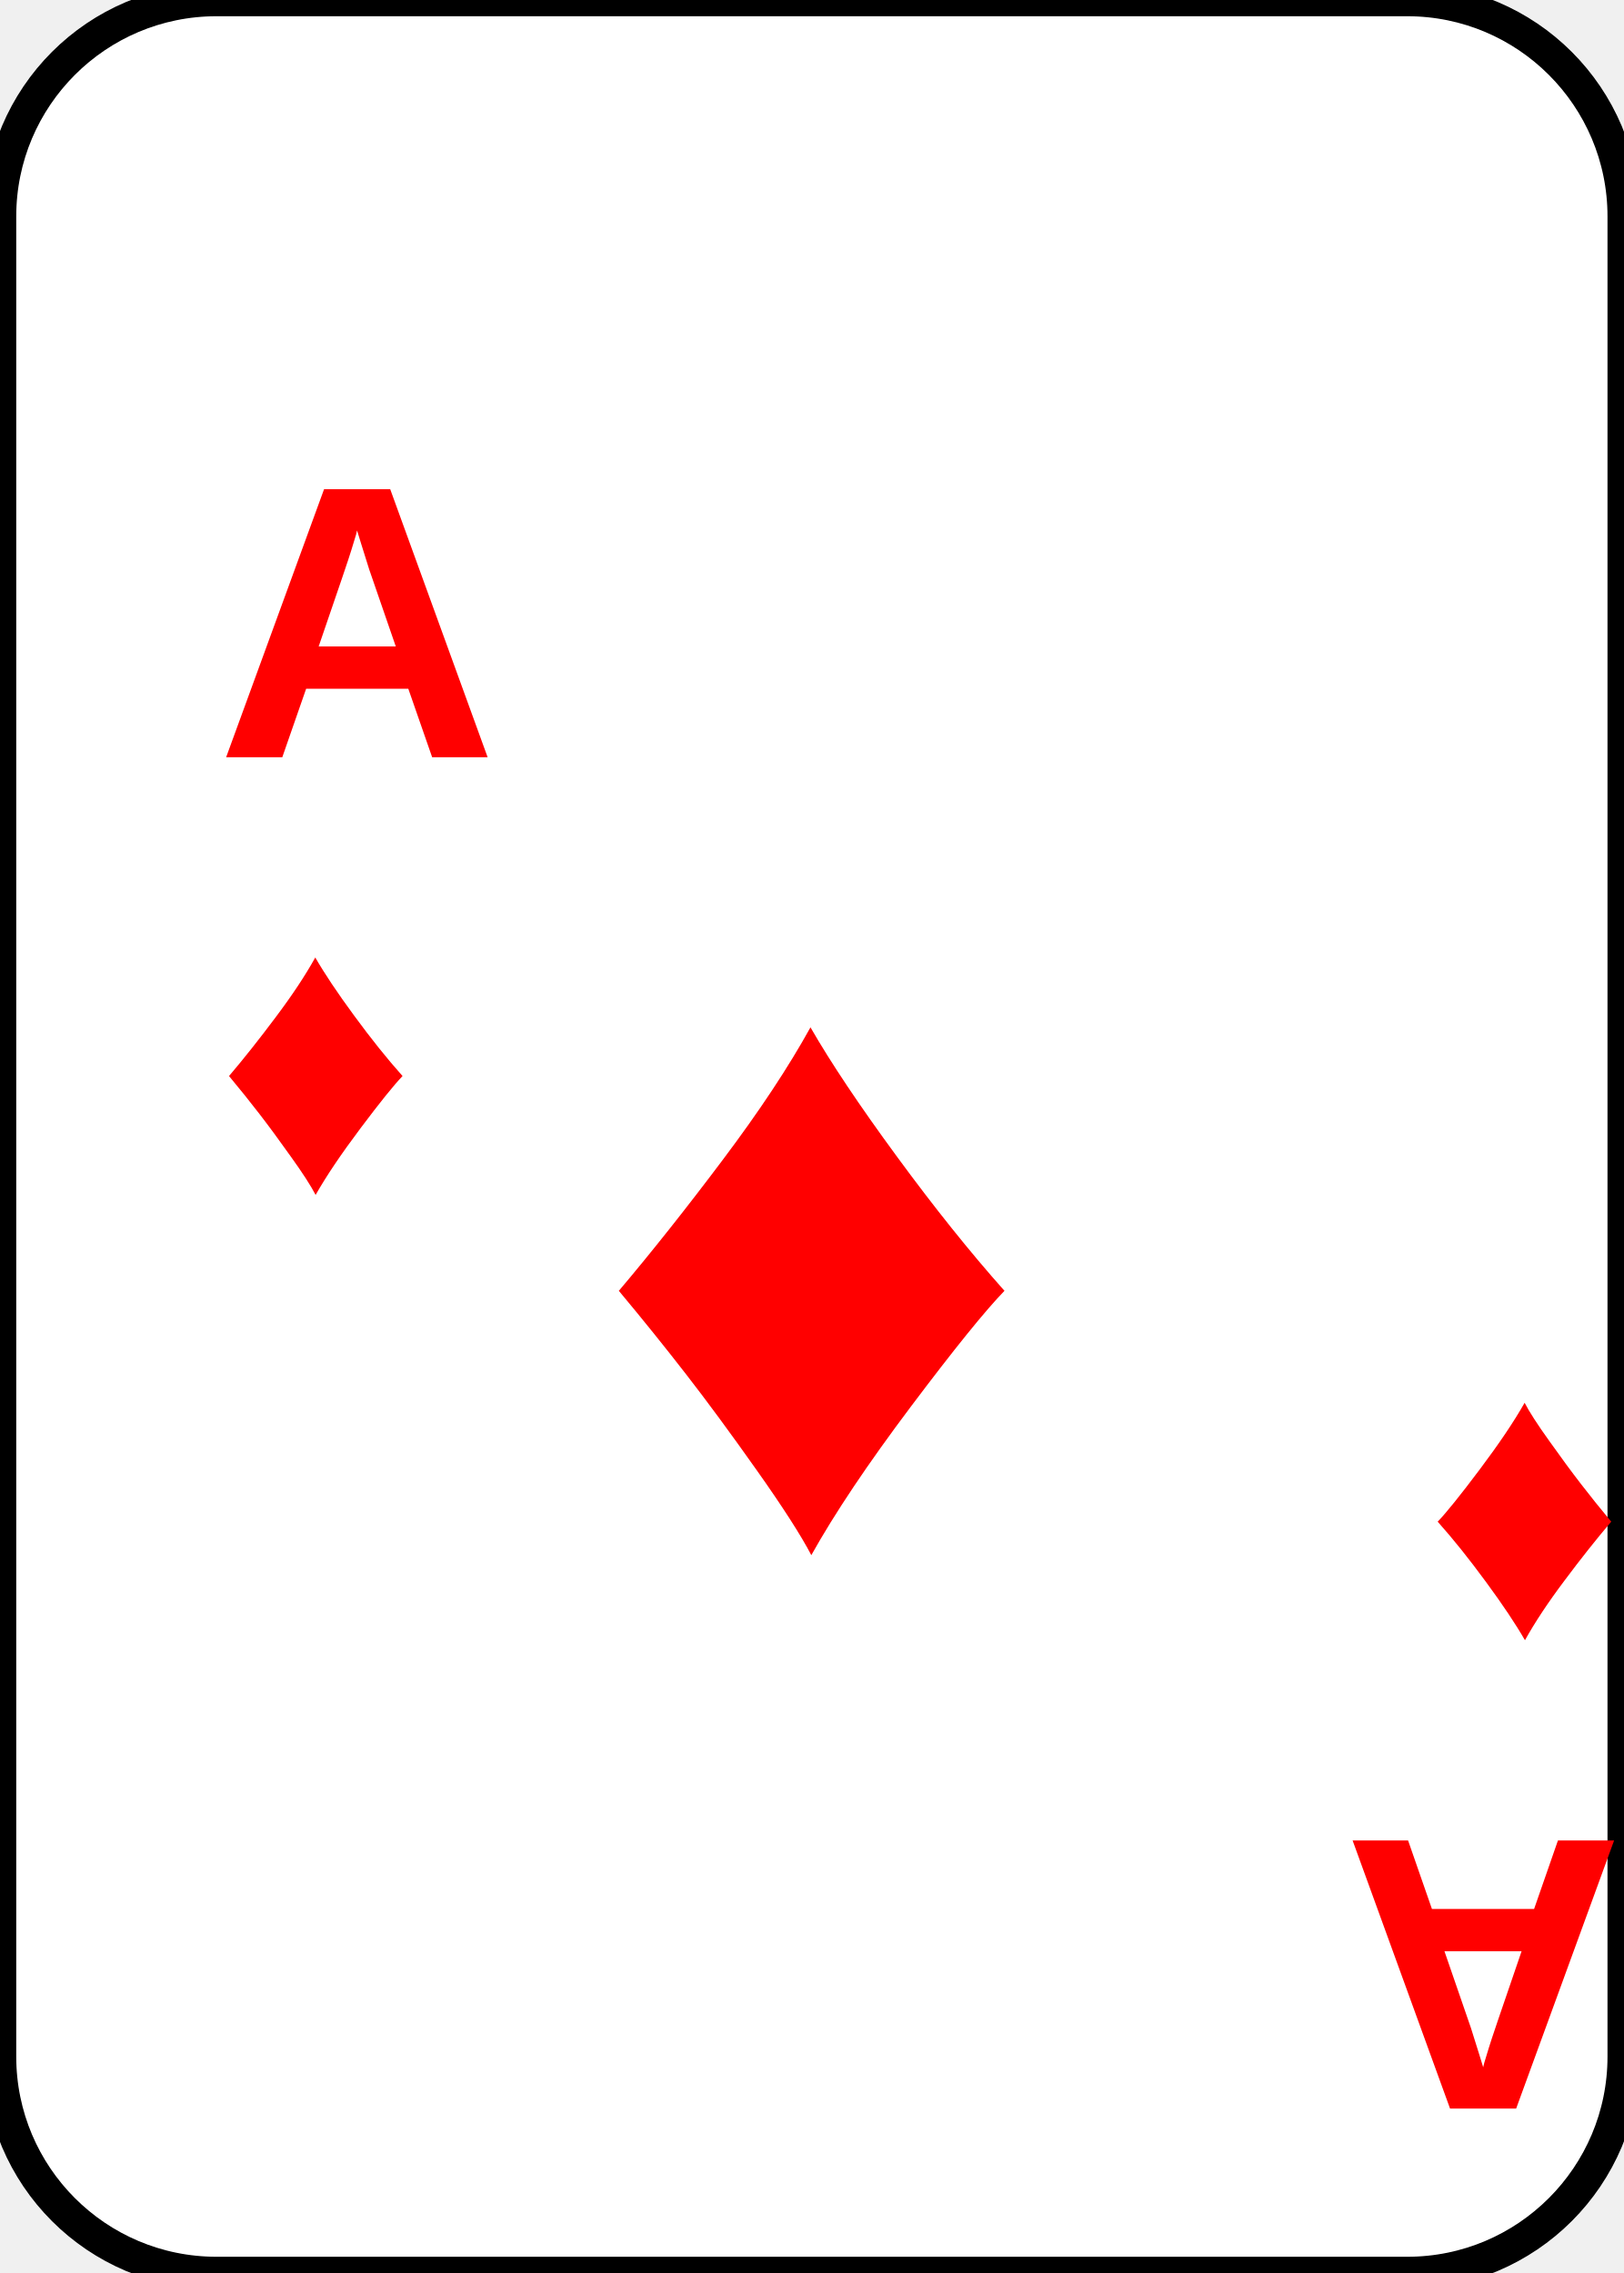
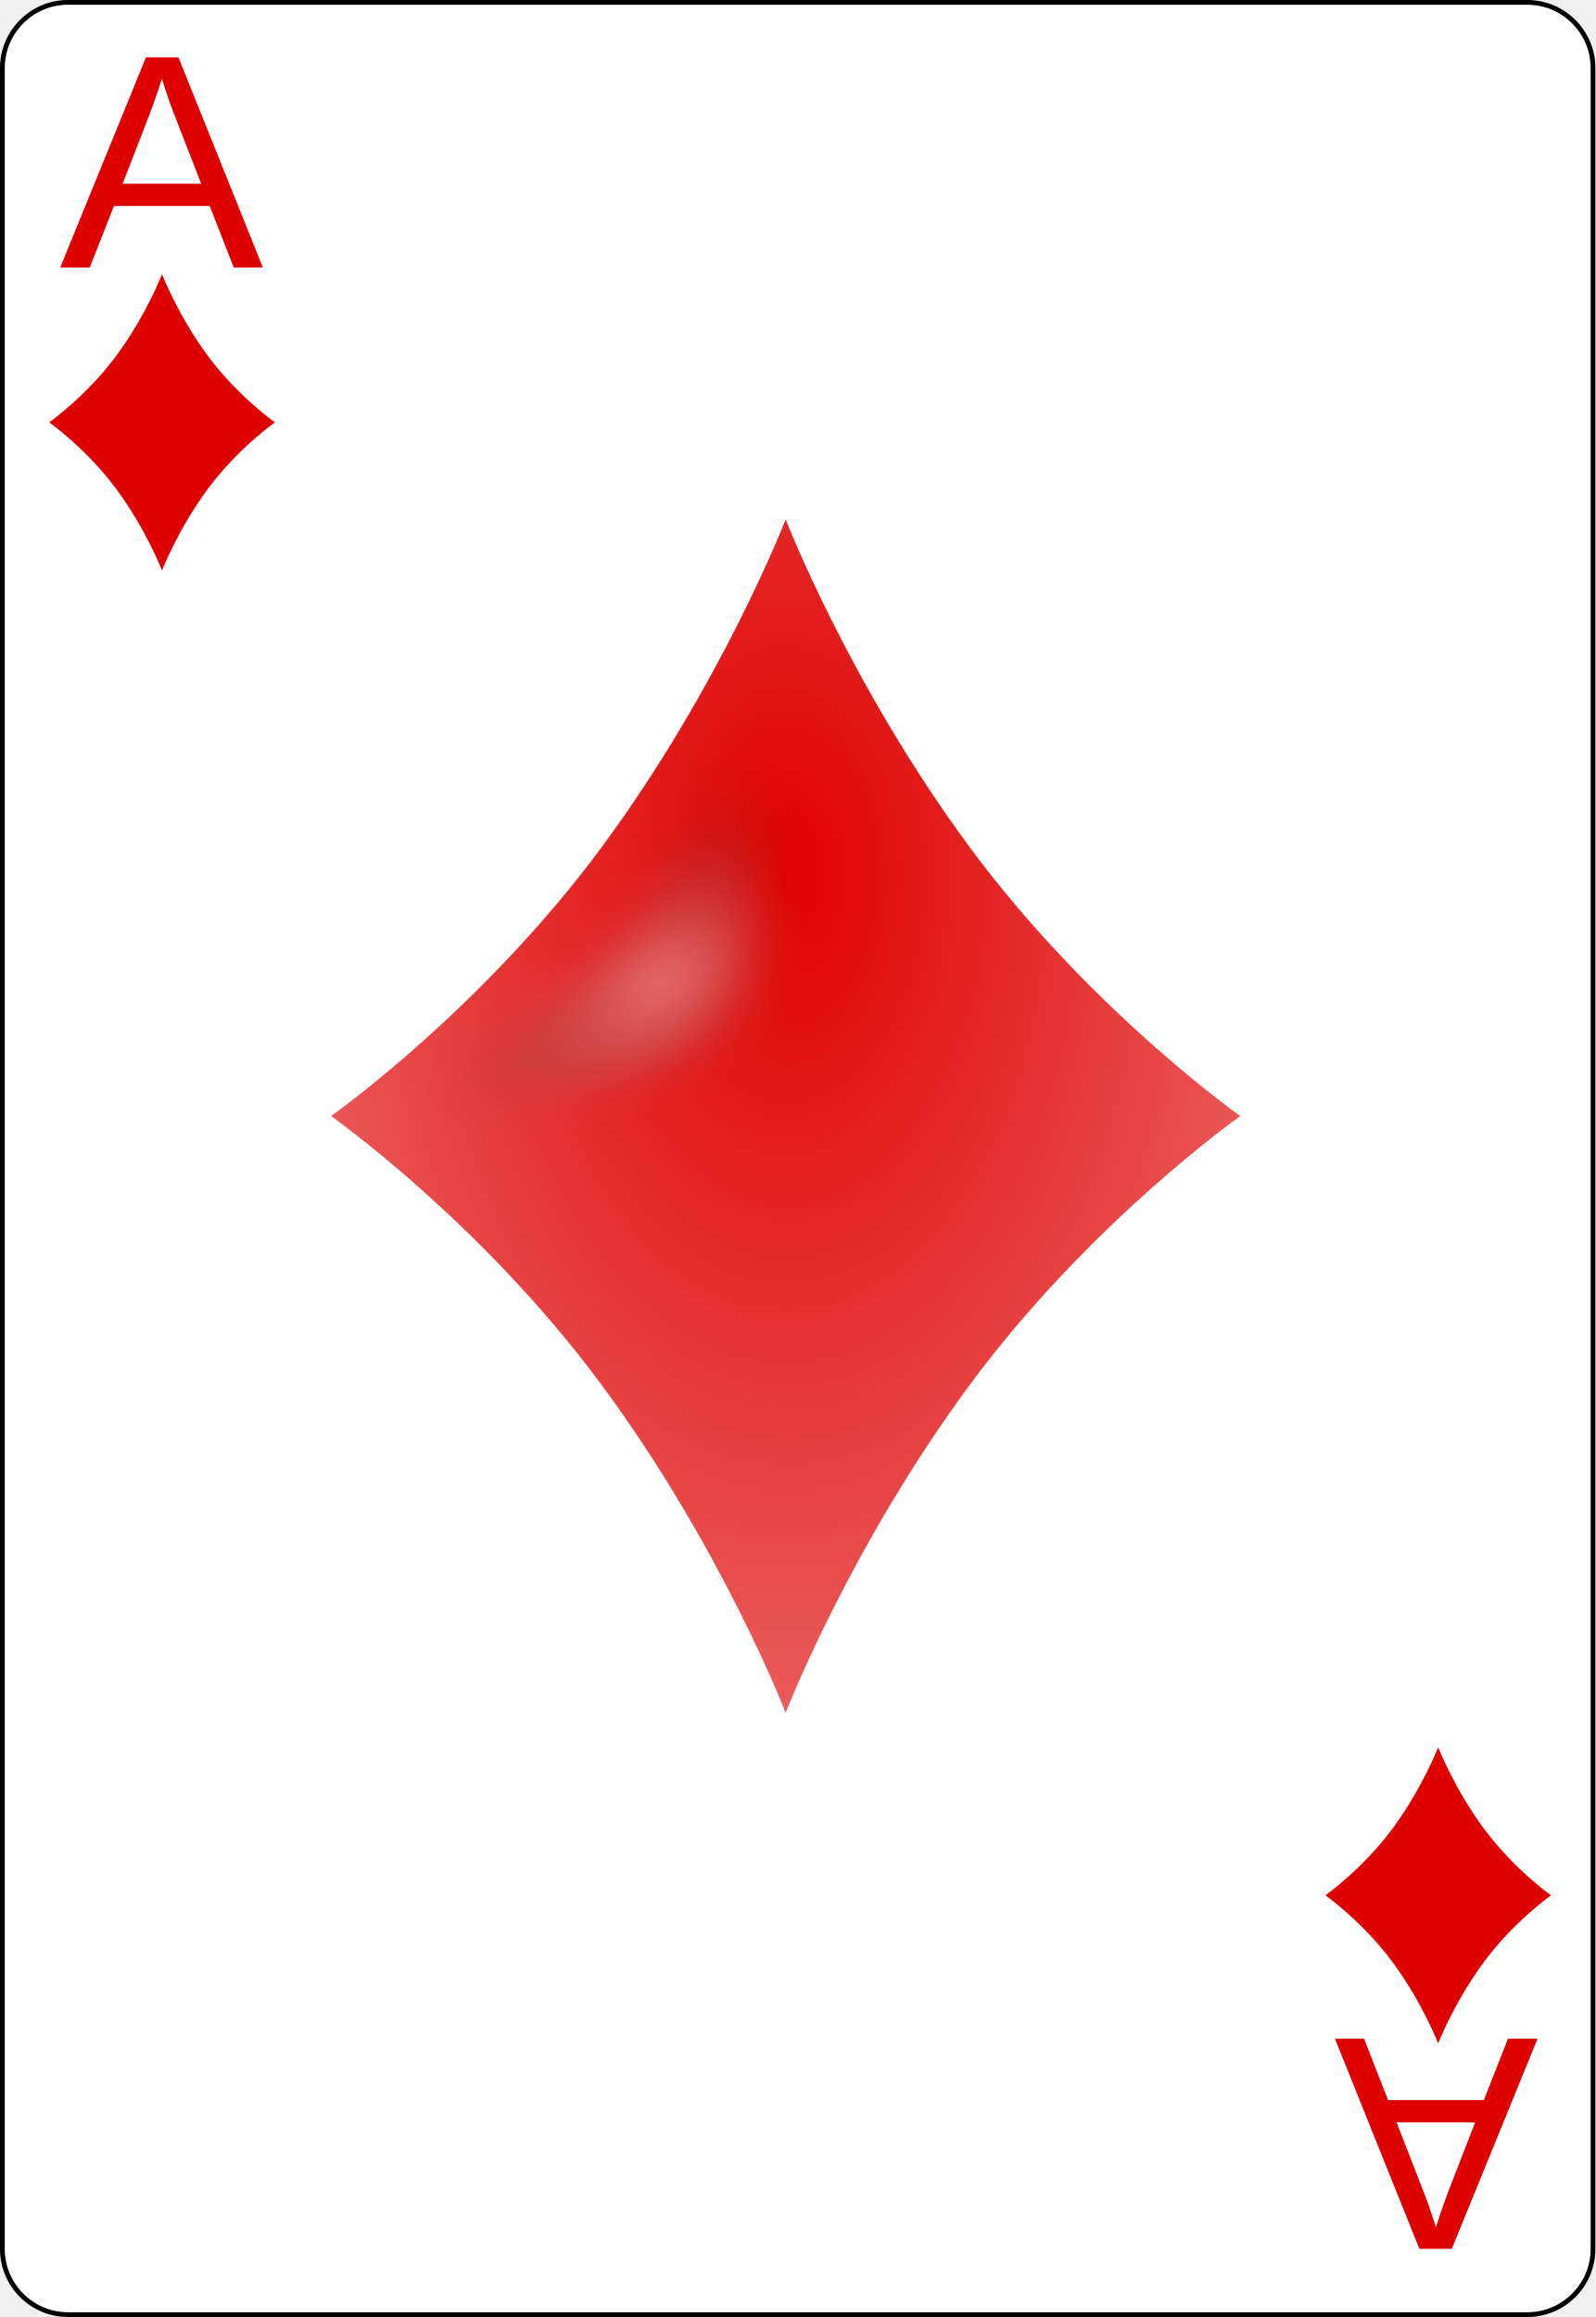
- <svg xmlns="http://www.w3.org/2000/svg" width="150" height="210" viewBox="0 0 150 210">
-   <rect width="150" height="210" rx="20" ry="20" fill="white" stroke="black" stroke-width="3" />
-   <text x="20" y="45" font-size="36" font-family="Arial, sans-serif" fill="red" font-weight="bold" dominant-baseline="hanging">A</text>
-   <text x="20" y="85" font-size="36" font-family="Arial, sans-serif" fill="red" dominant-baseline="hanging">♦</text>
-   <g transform="rotate(180, 130, 180)">
-     <text x="110" y="165" font-size="36" font-family="Arial, sans-serif" fill="red" font-weight="bold" dominant-baseline="hanging">A</text>
-     <text x="110" y="205" font-size="36" font-family="Arial, sans-serif" fill="red" dominant-baseline="hanging">♦</text>
+ <svg xmlns="http://www.w3.org/2000/svg" xmlns:xlink="http://www.w3.org/1999/xlink" width="167.087pt" height="242.667pt" viewBox="0 0 167.087 242.667" xml:space="preserve" id="svg2" version="1.1">
+   <defs id="defs41">
+     <radialGradient xlink:href="#linearGradient3773" id="radialGradient3781" cx="-0.158" cy="-8.835" fx="-0.158" fy="-8.835" r="8" gradientTransform="matrix(-1.584269,-0.02349808,0.03071979,-2.477574,-0.2485638,-26.71351)" gradientUnits="userSpaceOnUse" />
+     <linearGradient id="linearGradient3773">
+       <stop style="stop-color:#000000;stop-opacity:1;" offset="0" id="stop3775" />
+       <stop style="stop-color:#000000;stop-opacity:0.649;" offset="1" id="stop3777" />
+     </linearGradient>
+     <radialGradient xlink:href="#linearGradient3773" id="radialGradient3957" cx="-0.158" cy="-8.835" fx="-0.158" fy="-8.835" r="8" gradientTransform="matrix(-1.584269,-0.02349808,0.03071979,-2.477574,-0.2485638,-26.71351)" gradientUnits="userSpaceOnUse" />
+     <linearGradient id="linearGradient3959">
+       <stop style="stop-color:#000000;stop-opacity:1;" offset="0" id="stop3961" />
+       <stop style="stop-color:#000000;stop-opacity:0.649;" offset="1" id="stop3963" />
+     </linearGradient>
+     <radialGradient r="81.903" fy="509.476" fx="168.025" cy="509.476" cx="168.025" gradientTransform="matrix(1.25656,-0.7774064,0.3366382,0.5361257,-221.2021,359.2426)" gradientUnits="userSpaceOnUse" id="radialGradient3975" xlink:href="#linearGradient3784-4" />
+     <linearGradient id="linearGradient3784-4">
+       <stop style="stop-color:#ffffff;stop-opacity:0.435;" offset="0" id="stop3786-8" />
+       <stop style="stop-color:#000000;stop-opacity:0;" offset="1" id="stop3788-6" />
+     </linearGradient>
+     <radialGradient xlink:href="#linearGradient3784-4-5" id="radialGradient3929" gradientUnits="userSpaceOnUse" gradientTransform="matrix(1.25656,-0.7774064,0.3366382,0.5361257,-221.2021,359.2426)" cx="168.025" cy="509.476" fx="168.025" fy="509.476" r="81.903" />
+     <linearGradient id="linearGradient3784-4-5">
+       <stop style="stop-color:#ffffff;stop-opacity:0.489;" offset="0" id="stop3786-8-0" />
+       <stop style="stop-color:#000000;stop-opacity:0;" offset="1" id="stop3788-6-3" />
+     </linearGradient>
+     <radialGradient xlink:href="#linearGradient3784-4-1" id="radialGradient3927" gradientUnits="userSpaceOnUse" gradientTransform="matrix(1.25656,-0.7774064,0.3366382,0.5361257,-221.2021,359.2426)" cx="168.025" cy="509.476" fx="168.025" fy="509.476" r="81.903" />
+     <linearGradient id="linearGradient3784-4-1">
+       <stop style="stop-color:#ffffff;stop-opacity:0.237;" offset="0" id="stop3786-8-03" />
+       <stop style="stop-color:#000000;stop-opacity:0;" offset="1" id="stop3788-6-6" />
+     </linearGradient>
+     <linearGradient id="linearGradient3768">
+       <stop style="stop-color:#df0000;stop-opacity:1;" offset="0" id="stop3770" />
+       <stop style="stop-color:#df0000;stop-opacity:0.672;" offset="1" id="stop3772" />
+     </linearGradient>
+     <linearGradient id="linearGradient3784-4-6">
+       <stop style="stop-color:#ffffff;stop-opacity:0.313;" offset="0" id="stop3786-8-8" />
+       <stop style="stop-color:#000000;stop-opacity:0;" offset="1" id="stop3788-6-8" />
+     </linearGradient>
+     <radialGradient r="81.903" fy="492.632" fx="159.354" cy="492.632" cx="159.354" gradientTransform="matrix(1.089478,-0.715138,0.4464527,0.6562658,-244.9333,290.9185)" gradientUnits="userSpaceOnUse" id="radialGradient4013-8" xlink:href="#linearGradient3784-4-2" />
+     <linearGradient id="linearGradient3784-4-2">
+       <stop style="stop-color:#ffffff;stop-opacity:0.29;" offset="0" id="stop3786-8-1" />
+       <stop style="stop-color:#000000;stop-opacity:0;" offset="1" id="stop3788-6-5" />
+     </linearGradient>
+     <linearGradient id="linearGradient2984">
+       <stop style="stop-color:#df0000;stop-opacity:1;" offset="0" id="stop2986" />
+       <stop style="stop-color:#df0000;stop-opacity:0.641;" offset="1" id="stop2988" />
+     </linearGradient>
+     <linearGradient id="linearGradient3784-4-4">
+       <stop style="stop-color:#ffffff;stop-opacity:0.435;" offset="0" id="stop3786-8-8-2" />
+       <stop style="stop-color:#000000;stop-opacity:0;" offset="1" id="stop3788-6-1" />
+     </linearGradient>
+     <filter color-interpolation-filters="sRGB" id="filter3834-6-0" x="-0.139" width="1.279" y="-0.162" height="1.325">
+       <feGaussianBlur stdDeviation="9.511" id="feGaussianBlur3836-6-6" />
+     </filter>
+     <radialGradient r="81.903" fy="511.223" fx="171.487" cy="511.223" cx="171.487" gradientTransform="matrix(1.152989,-0.6739155,0.3948202,0.6754904,-233.6326,270.4008)" gradientUnits="userSpaceOnUse" id="radialGradient3100" xlink:href="#linearGradient3784-4-4" />
+     <radialGradient xlink:href="#linearGradient2984" id="radialGradient3137" gradientUnits="userSpaceOnUse" gradientTransform="matrix(-1.122416,0.00551393,-0.00908973,-1.85031,-0.0293938,-10.2277)" cx="1.6632675e-13" cy="-3.234" fx="1.6632675e-13" fy="-3.234" r="8" />
+   </defs>
+   <g id="Layer_x0020_1" style="fill-rule:nonzero;clip-rule:nonzero;stroke:#000000;stroke-miterlimit:4;">
+     <path style="fill:#FFFFFF;stroke-width:0.5;" d="M166.837,235.548c0,3.777-3.087,6.869-6.871,6.869H7.111c-3.775,0-6.861-3.092-6.861-6.869V7.12C0.25,3.343,3.336,0.25,7.111,0.25h152.855    c3.784,0,6.871,3.093,6.871,6.87v228.428z" id="path5" />
+     <g style="stroke:none;" id="g7">
+       <g id="g9">
+ 				
+ 			</g>
+     </g>
+     <g id="g15">
+ 			
+ 		</g>
+     <g id="g19">
+ 			
+ 		</g>
+     <g style="stroke:none;" id="g23">
+       <g id="g25">
+ 				
+ 			</g>
+     </g>
+     <g style="stroke:none;" id="g31">
+       <g id="g33">
+ 				
+ 			</g>
+     </g>
  </g>
-   <text x="75" y="120" font-size="80" font-family="Arial, sans-serif" fill="red" text-anchor="middle" dominant-baseline="middle">♦</text>
+   <text xml:space="preserve" style="font-style:normal;font-weight:normal;line-height:0%;font-family:'Bitstream Vera Sans';letter-spacing:0px;word-spacing:0px;fill:#df0000;fill-opacity:1;stroke:none" x="6.246" y="28.013" id="text3788">
+     <tspan id="tspan3790" x="6.246" y="28.013" style="font-style:normal;font-variant:normal;font-weight:normal;font-stretch:normal;font-size:32px;line-height:1.25;font-family:Arial;-inkscape-font-specification:Arial;fill:#df0000;fill-opacity:1">A</tspan>
+   </text>
+   <text xml:space="preserve" style="font-style:normal;font-weight:normal;line-height:0%;font-family:'Bitstream Vera Sans';letter-spacing:0px;word-spacing:0px;fill:#df0000;fill-opacity:1;stroke:none" x="-161.088" y="-213.515" id="text3788-4" transform="scale(-1)">
+     <tspan id="tspan3790-3" x="-161.088" y="-213.515" style="font-style:normal;font-variant:normal;font-weight:normal;font-stretch:normal;font-size:32px;line-height:1.25;font-family:Arial;-inkscape-font-specification:Arial;fill:#df0000;fill-opacity:1">A</tspan>
+   </text>
+   <g transform="matrix(0.1700144,0,0,0.1700144,19.51711,29.79434)" id="g3011">
+     <g id="layer1-2" transform="matrix(35.0051,0,0,35.0051,369.1837,512.2729)">
+       <path d="M 3.243,-4.725 C 1.126,-7.589 0,-10.5 0,-10.5 c 0,0 -1.126,2.911 -3.243,5.775 C -5.361,-1.862 -8,0 -8,0 -8,0 -5.361,1.861 -3.243,4.726 -1.126,7.589 0,10.5 0,10.5 0,10.5 1.126,7.589 3.243,4.726 5.361,1.861 8,0 8,0 8,0 5.361,-1.862 3.243,-4.725 z" id="dl" style="fill:url(#radialGradient3137);fill-opacity:1" />
+     </g>
+     <path transform="matrix(-1.465212,0.2369433,-0.2453813,-1.517391,660.3062,1148.701)" id="path3762-6" d="m 117.301,604.266 c 0,0 -8.068,-94.95 22.857,-122.857 34.761,-31.369 140,-11.429 140,-11.429 0,0 -71.54,24.838 -100,48.571 -27.21,22.692 -62.857,85.714 -62.857,85.714 z" style="fill:url(#radialGradient3100);fill-opacity:1;stroke:none;filter:url(#filter3834-6-0)" />
+   </g>
+   <g transform="matrix(1.476906,0,0,1.476906,16.9681,44.23616)" id="layer1-2-6">
+     <path style="fill:#df0000" id="dl-6" d="M 3.243,-4.725 C 1.126,-7.589 0,-10.5 0,-10.5 c 0,0 -1.126,2.911 -3.243,5.775 C -5.361,-1.862 -8,0 -8,0 -8,0 -5.361,1.861 -3.243,4.726 -1.126,7.589 0,10.5 0,10.5 0,10.5 1.126,7.589 3.243,4.726 5.361,1.861 8,0 8,0 8,0 5.361,-1.862 3.243,-4.725 z" />
+   </g>
+   <g transform="matrix(1.476906,0,0,1.476906,150.6209,198.5035)" id="layer1-2-6-4">
+     <path style="fill:#df0000" id="dl-6-9" d="M 3.243,-4.725 C 1.126,-7.589 0,-10.5 0,-10.5 c 0,0 -1.126,2.911 -3.243,5.775 C -5.361,-1.862 -8,0 -8,0 -8,0 -5.361,1.861 -3.243,4.726 -1.126,7.589 0,10.5 0,10.5 0,10.5 1.126,7.589 3.243,4.726 5.361,1.861 8,0 8,0 8,0 5.361,-1.862 3.243,-4.725 z" />
+   </g>
</svg>
